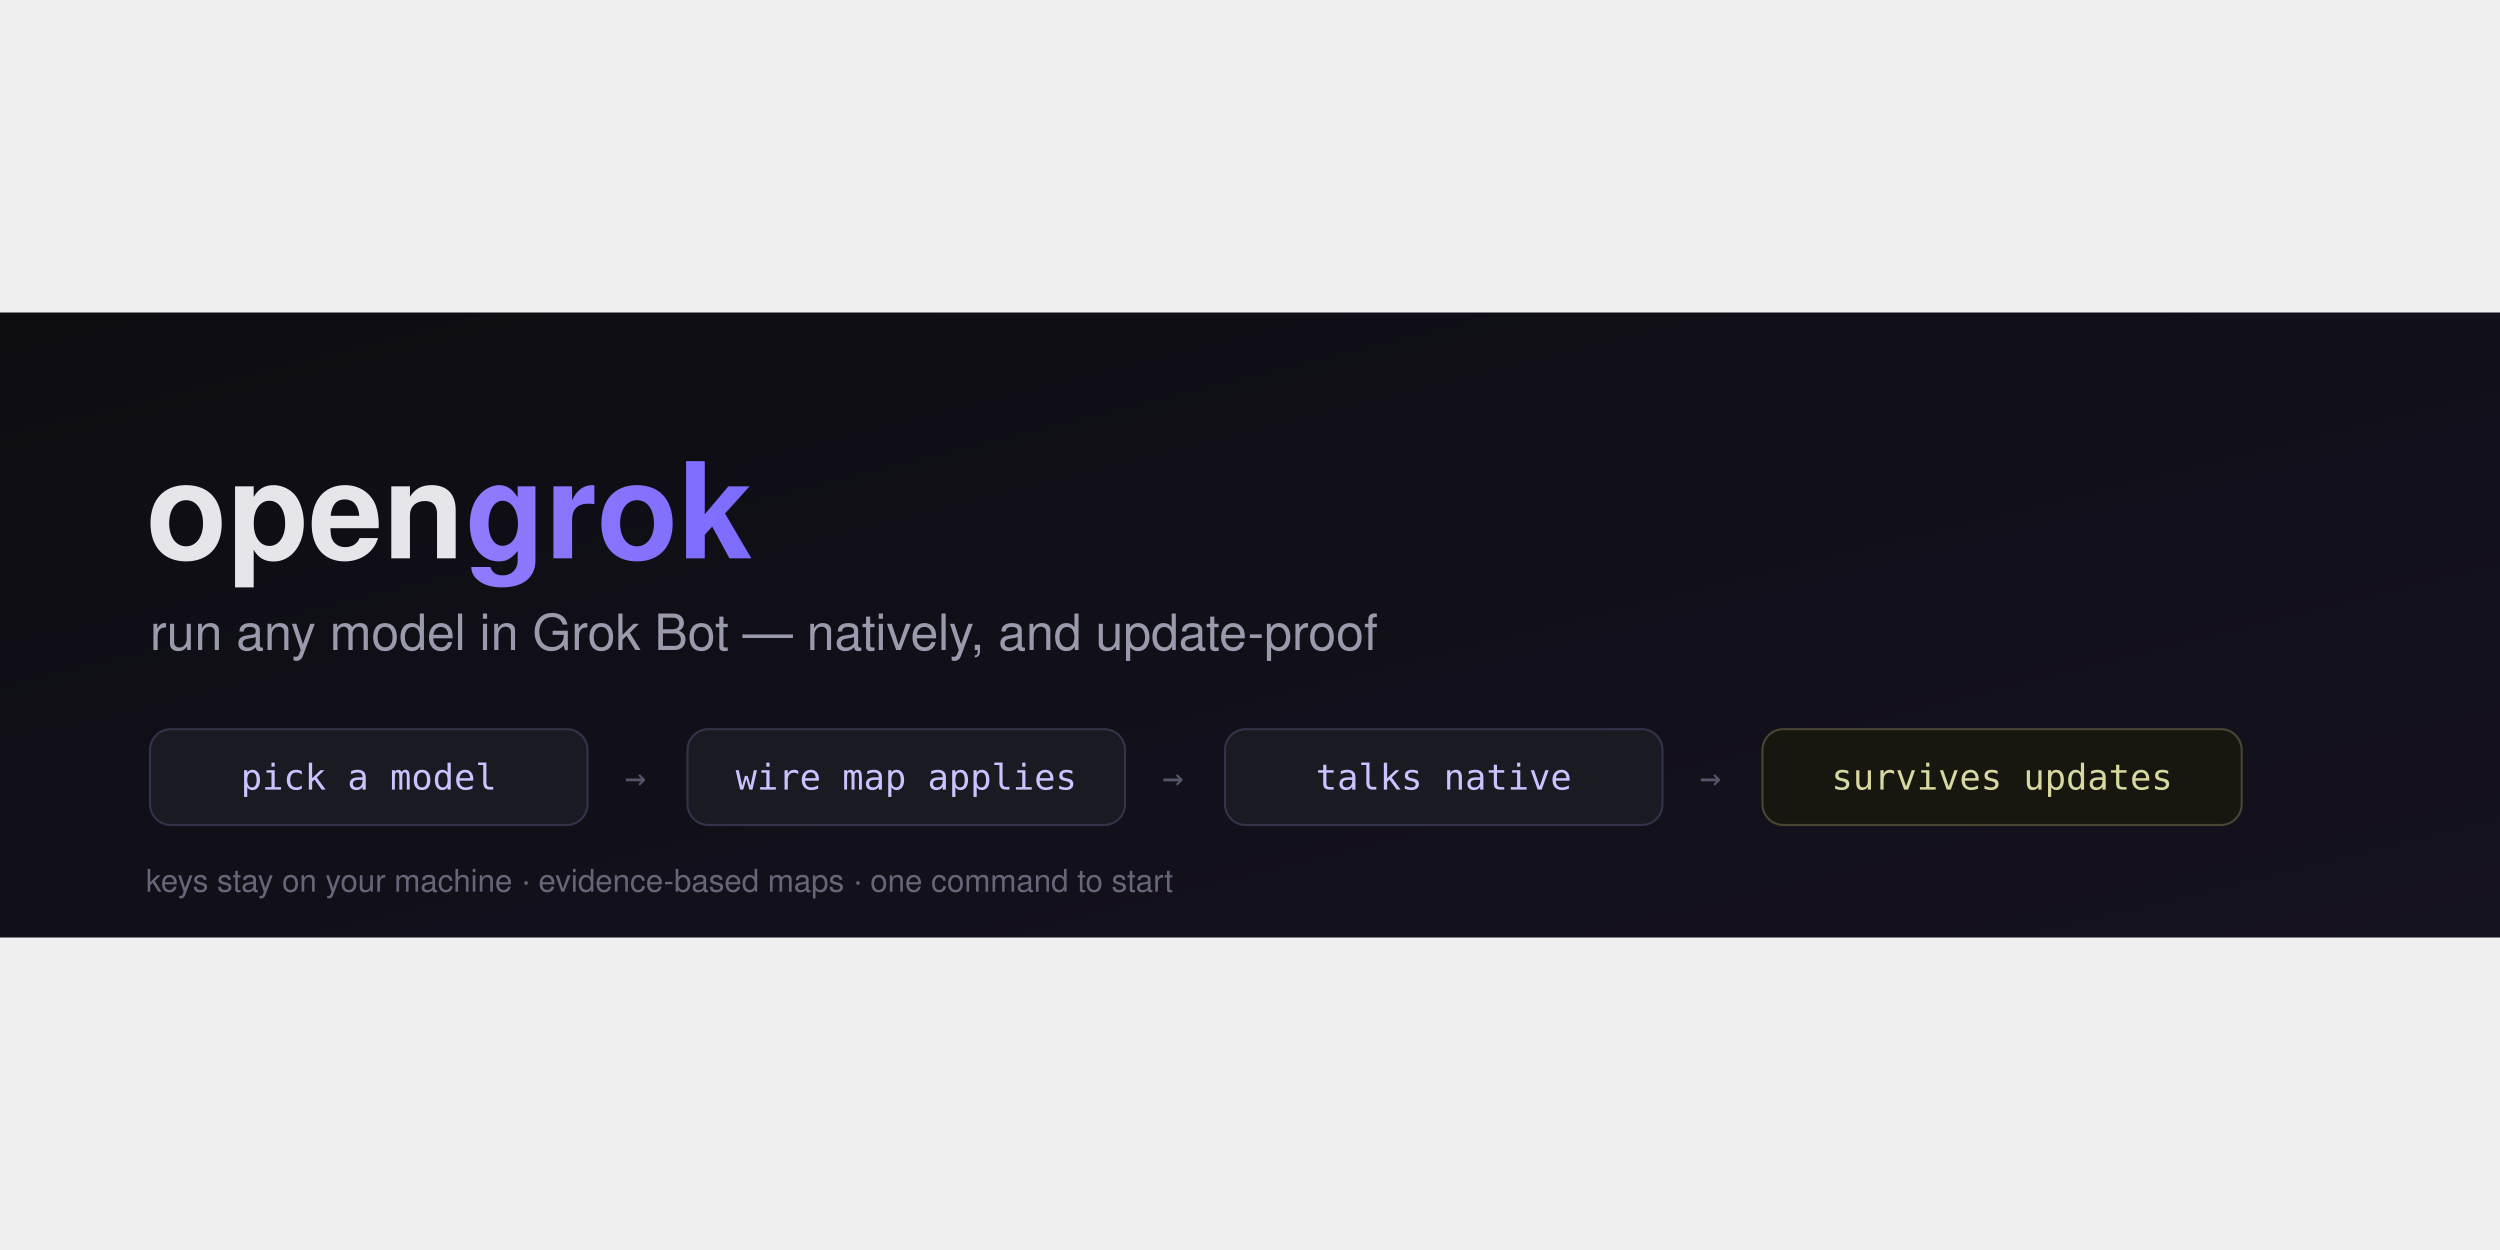
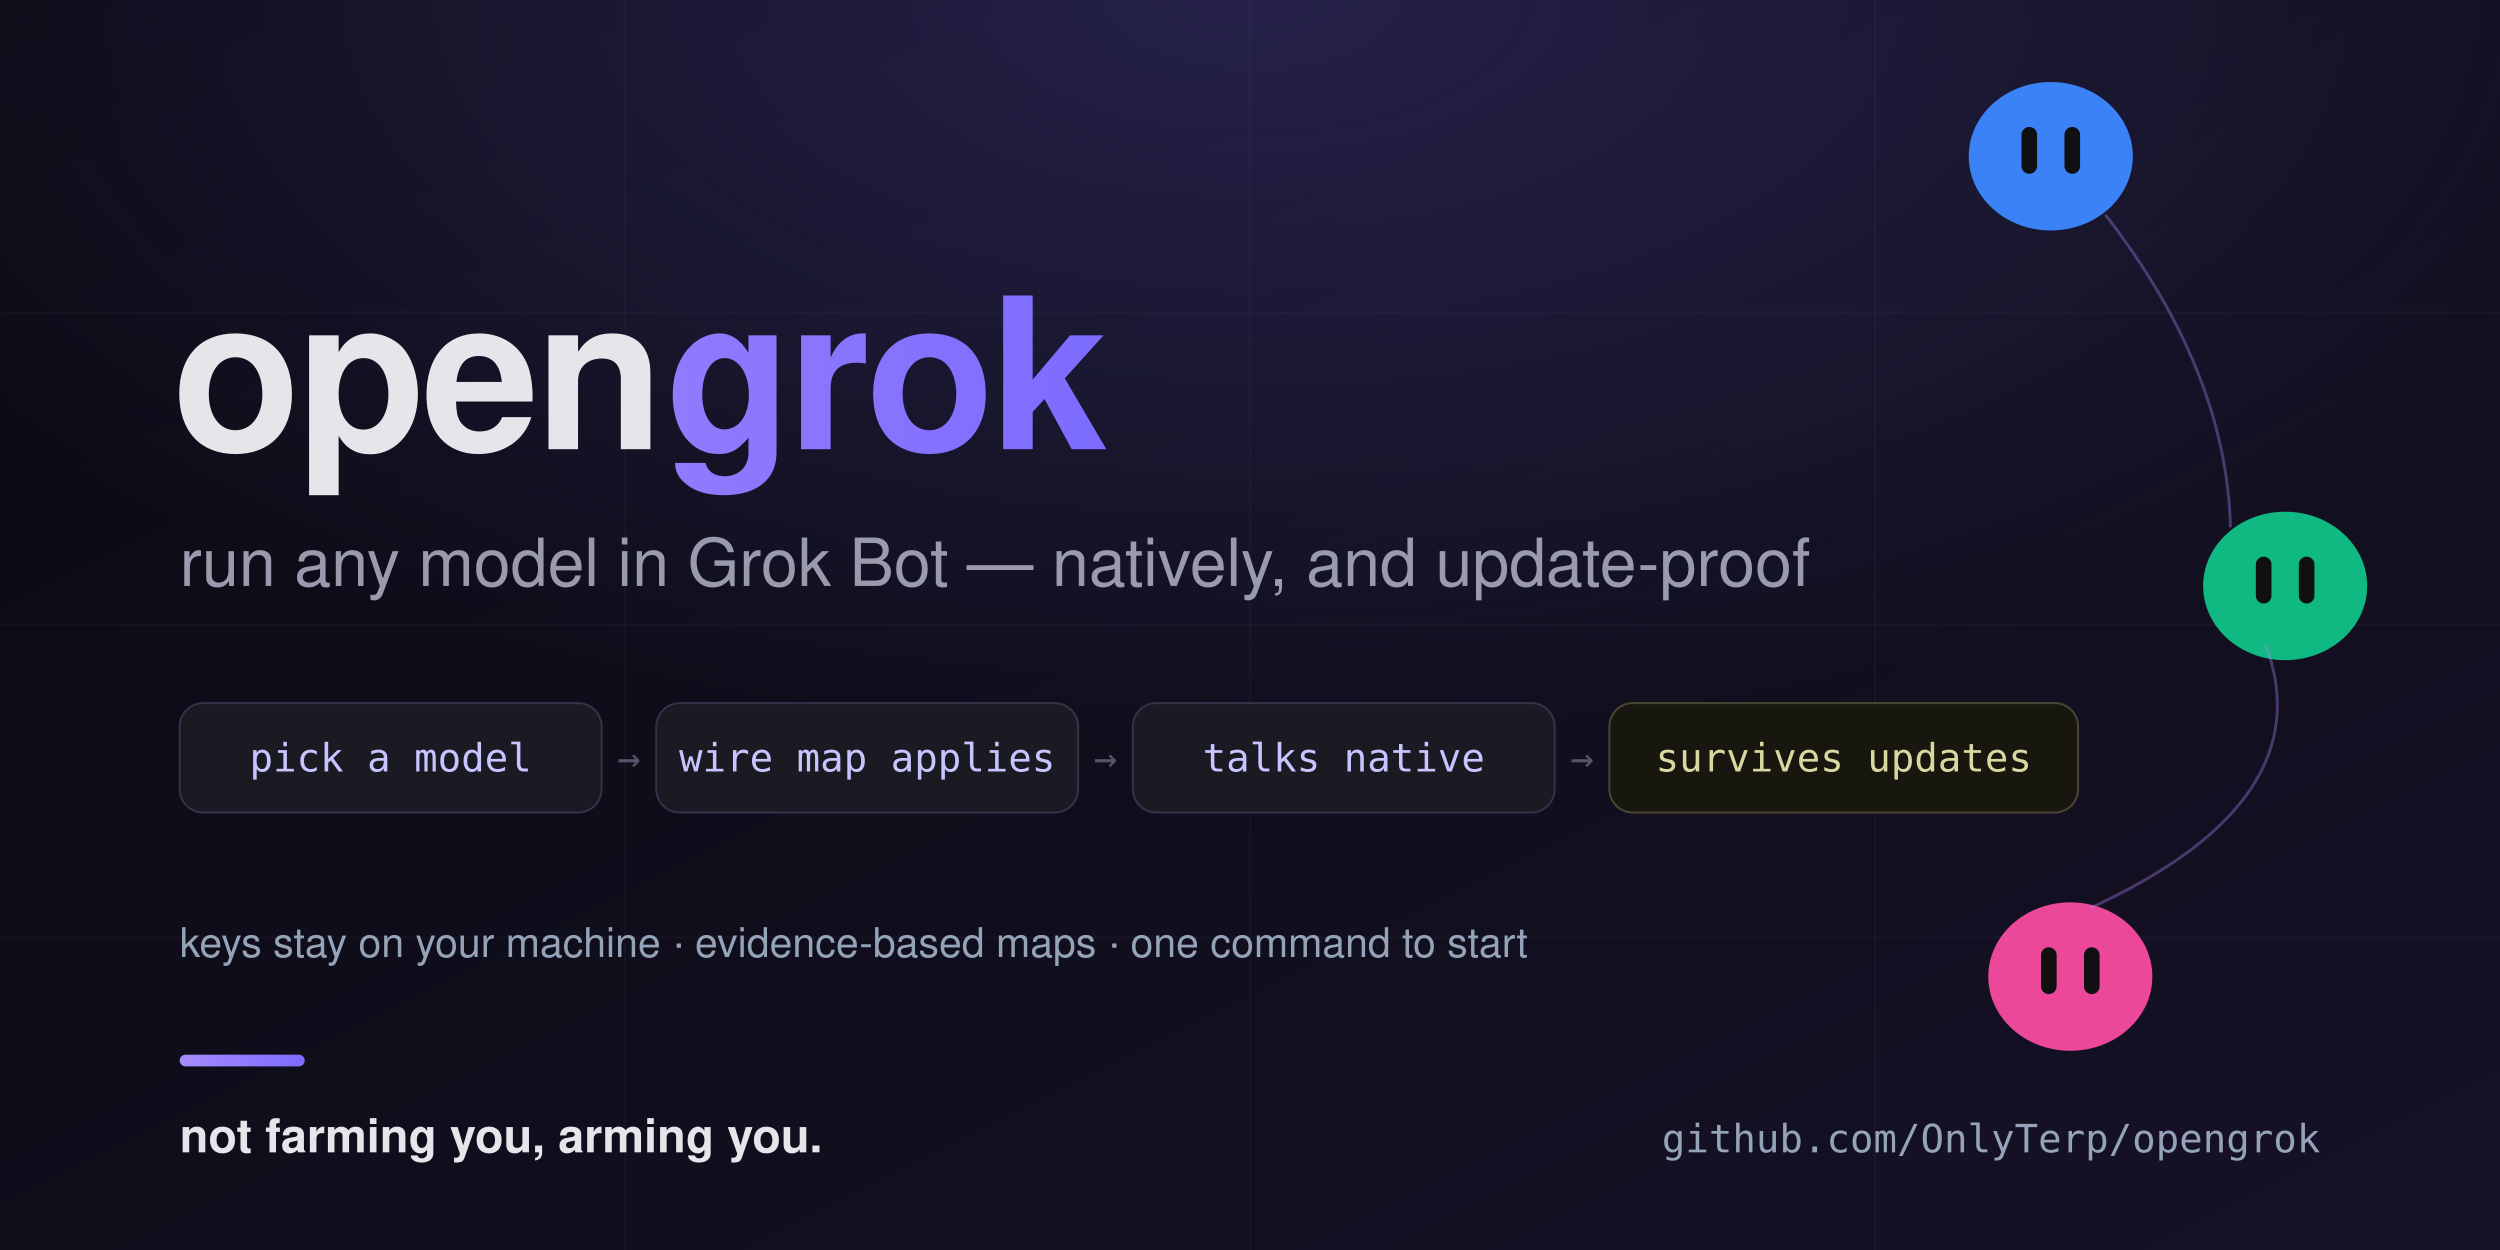
- <svg xmlns="http://www.w3.org/2000/svg" width="1280" height="640" viewBox="0 0 1200 300" role="img" aria-label="opengrok — run any model in Grok Bot">
+ <svg xmlns="http://www.w3.org/2000/svg" width="1280" height="640" viewBox="0 0 1280 640" role="img" aria-label="opengrok — run any model in Grok Bot">
  <defs>
    <linearGradient id="bg" x1="0" y1="0" x2="1" y2="1">
-       <stop offset="0" stop-color="#0d0d12" />
-       <stop offset="1" stop-color="#15121f" />
+       <stop offset="0" stop-color="#0b0a12" />
+       <stop offset="0.55" stop-color="#100e1c" />
+       <stop offset="1" stop-color="#171128" />
    </linearGradient>
    <linearGradient id="acc" x1="0" y1="0" x2="1" y2="0">
      <stop offset="0" stop-color="#a78bfa" />
      <stop offset="1" stop-color="#7c6cff" />
    </linearGradient>
+     <radialGradient id="glow" cx="0.5" cy="0" r="1">
+       <stop offset="0" stop-color="#7c6cff" stop-opacity="0.22" />
+       <stop offset="0.6" stop-color="#7c6cff" stop-opacity="0" />
+     </radialGradient>
  </defs>
-   <rect width="1200" height="300" fill="url(#bg)" />
-   <text x="70" y="118" font-family="Segoe UI, Helvetica, Arial, sans-serif" font-size="64" font-weight="800" fill="#e6e6ea">open<tspan fill="url(#acc)">grok</tspan>
+   <rect width="1280" height="640" fill="url(#bg)" />
+   <rect width="1280" height="640" fill="url(#glow)" />
+   <g stroke="#ffffff" stroke-opacity="0.025">
+     <path d="M0 160H1280M0 320H1280M0 480H1280" />
+     <path d="M320 0V640M640 0V640M960 0V640" />
+   </g>
+   <g transform="translate(1050,80)">
+     <g>
+       <ellipse cx="0" cy="0" rx="42" ry="38" fill="#3b82f6" />
+       <rect x="-15" y="-15" width="8" height="24" rx="4" fill="#101012" />
+       <rect x="7" y="-15" width="8" height="24" rx="4" fill="#101012" />
+     </g>
+     <g transform="translate(120,220)">
+       <ellipse cx="0" cy="0" rx="42" ry="38" fill="#10b981" />
+       <rect x="-15" y="-15" width="8" height="24" rx="4" fill="#101012" />
+       <rect x="7" y="-15" width="8" height="24" rx="4" fill="#101012" />
+     </g>
+     <g transform="translate(10,420)">
+       <ellipse cx="0" cy="0" rx="42" ry="38" fill="#ec4899" />
+       <rect x="-15" y="-15" width="8" height="24" rx="4" fill="#101012" />
+       <rect x="7" y="-15" width="8" height="24" rx="4" fill="#101012" />
+     </g>
+     <g stroke="#a78bfa" stroke-opacity="0.35" stroke-width="1.5" fill="none">
+       <path d="M28 30 Q 90 110 92 190" />
+       <path d="M110 250 Q 140 330 20 385" />
+     </g>
+   </g>
+   <text x="88" y="230" font-family="Segoe UI, Helvetica, Arial, sans-serif" font-size="108" font-weight="800" fill="#e6e6ea" letter-spacing="-2">open<tspan fill="url(#acc)">grok</tspan>
  </text>
-   <text x="72" y="162" font-family="Segoe UI, Helvetica, Arial, sans-serif" font-size="24" fill="#9a9aad">run any model in Grok Bot — natively, and update-proof</text>
-   <g font-family="Consolas, Menlo, monospace" font-size="17">
-     <rect x="72" y="200" width="210" height="46" rx="10" fill="#1a1a22" stroke="#33334a" />
-     <text x="177" y="229" text-anchor="middle" fill="#c9c4ff">pick a model</text>
-     <text x="305" y="229" text-anchor="middle" fill="#55556a">→</text>
-     <rect x="330" y="200" width="210" height="46" rx="10" fill="#1a1a22" stroke="#33334a" />
-     <text x="435" y="229" text-anchor="middle" fill="#c9c4ff">wire map applies</text>
-     <text x="563" y="229" text-anchor="middle" fill="#55556a">→</text>
-     <rect x="588" y="200" width="210" height="46" rx="10" fill="#1a1a22" stroke="#33334a" />
-     <text x="693" y="229" text-anchor="middle" fill="#c9c4ff">talks native</text>
-     <text x="821" y="229" text-anchor="middle" fill="#55556a">→</text>
-     <rect x="846" y="200" width="230" height="46" rx="10" fill="#17160f" stroke="#4a4633" />
-     <text x="961" y="229" text-anchor="middle" fill="#d8d8a0">survives updates</text>
+   <text x="92" y="300" font-family="Segoe UI, Helvetica, Arial, sans-serif" font-size="34" fill="#9a9aad">run any model in Grok Bot — natively, and update-proof</text>
+   <g font-family="Consolas, Menlo, monospace" font-size="20">
+     <rect x="92" y="360" width="216" height="56" rx="12" fill="#1a1a22" stroke="#33334a" />
+     <text x="200" y="395" text-anchor="middle" fill="#c9c4ff">pick a model</text>
+     <text x="322" y="395" text-anchor="middle" fill="#55556a">→</text>
+     <rect x="336" y="360" width="216" height="56" rx="12" fill="#1a1a22" stroke="#33334a" />
+     <text x="444" y="395" text-anchor="middle" fill="#c9c4ff">wire map applies</text>
+     <text x="566" y="395" text-anchor="middle" fill="#55556a">→</text>
+     <rect x="580" y="360" width="216" height="56" rx="12" fill="#1a1a22" stroke="#33334a" />
+     <text x="688" y="395" text-anchor="middle" fill="#c9c4ff">talks native</text>
+     <text x="810" y="395" text-anchor="middle" fill="#55556a">→</text>
+     <rect x="824" y="360" width="240" height="56" rx="12" fill="#17160f" stroke="#4a4633" />
+     <text x="944" y="395" text-anchor="middle" fill="#d8d8a0">survives updates</text>
  </g>
-   <text x="70" y="278" font-family="Segoe UI, Helvetica, Arial, sans-serif" font-size="15" fill="#666678">keys stay on your machine · evidence-based maps · one command to start</text>
+   <text x="92" y="490" font-family="Segoe UI, Helvetica, Arial, sans-serif" font-size="21" fill="#94a3b8">keys stay on your machine · evidence-based maps · one command to start</text>
+   <rect x="92" y="540" width="64" height="6" rx="3" fill="url(#acc)" />
+   <text x="92" y="590" font-family="Segoe UI, Helvetica, Arial, sans-serif" font-size="24" font-weight="600" fill="#e6e6ea">not farming you, arming you.</text>
+   <text x="1188" y="590" text-anchor="end" font-family="Consolas, Menlo, monospace" font-size="20" fill="#94a3b8">github.com/OnlyTerp/opengrok</text>
</svg>
